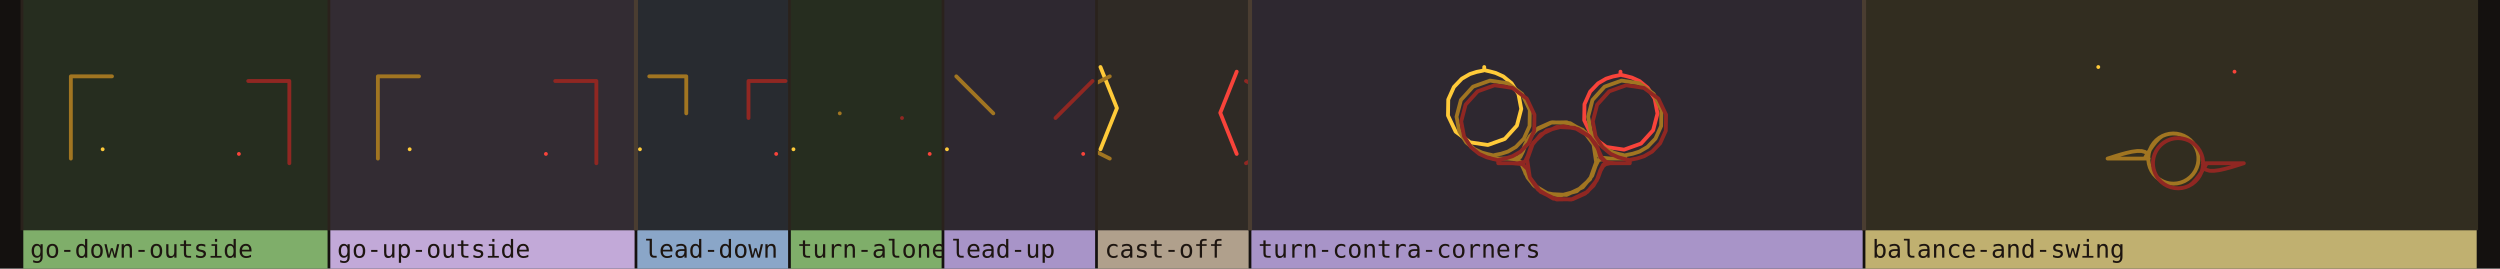
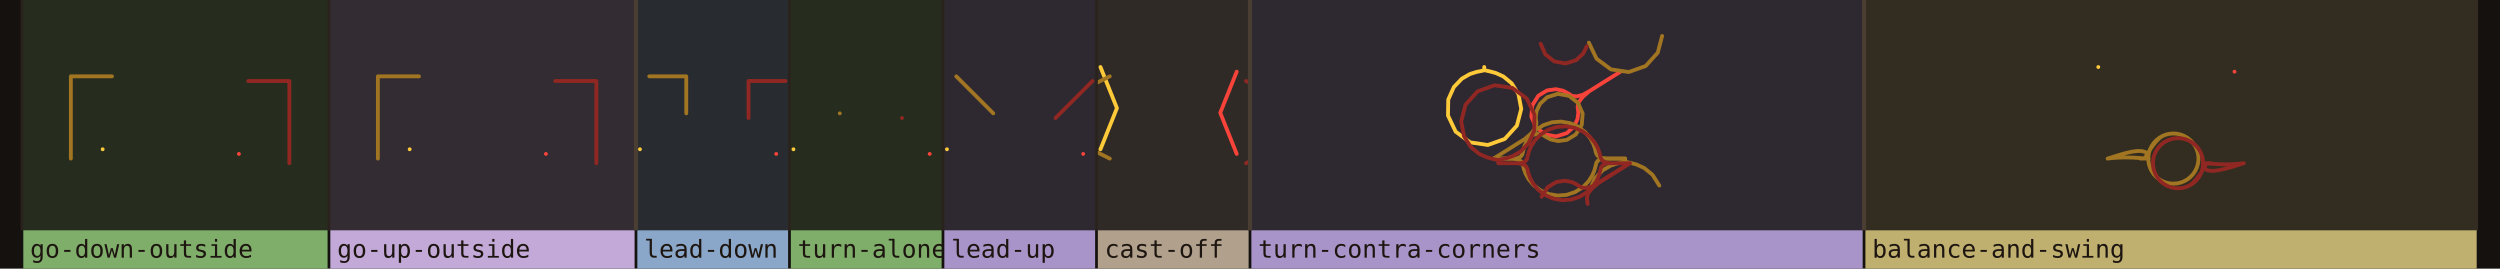
<svg xmlns="http://www.w3.org/2000/svg" viewBox="0 0 912 98" width="912" height="98" role="img">
  <rect width="912" height="98" fill="#14110f" />
  <svg x="8" y="0" width="112" height="84" viewBox="0 0 112 84">
    <rect width="112" height="84" fill="#7fae6a" fill-opacity="0.18" />
    <path d="M29.45 54.45L29.45 54.45L29.45 54.45L29.45 54.45L29.45 54.45L29.45 54.45L29.45 54.45L29.45 54.45L29.45 54.45L29.45 54.45L29.45 54.45L29.45 54.45L29.45 54.45L29.45 54.45L29.45 54.45L29.45 54.45L29.45 54.45L29.45 54.45L29.45 54.45L29.45 54.45L29.45 54.45L29.45 54.45L29.45 54.45L29.45 54.45L29.45 54.45L29.45 54.45L29.45 54.45L29.45 54.45L29.45 54.45L29.45 54.45L29.45 54.45L29.45 54.45L29.45 54.45L29.45 54.45L29.45 54.45L29.45 54.45L29.45 54.45L29.45 54.45L29.45 54.45L29.45 54.45L29.45 54.45L29.45 54.45L29.45 54.45L29.45 54.45L29.45 54.45L29.45 54.45L29.45 54.45L29.45 54.45L29.45 54.45L29.45 54.45L29.45 54.45L29.45 54.45L29.45 54.45L29.45 54.45L29.45 54.45L29.45 54.45L29.45 54.45L29.45 54.45L29.45 54.45L29.45 54.45L29.45 54.45L29.45 54.45L29.45 54.45L29.45 54.45L29.45 54.45" fill="none" stroke="#ffca39" stroke-width="1.4" stroke-linecap="round" stroke-linejoin="round" />
    <path d="M79.15 56.15L79.15 56.15L79.15 56.15L79.15 56.15L79.15 56.15L79.15 56.15L79.15 56.15L79.15 56.15L79.15 56.15L79.15 56.15L79.15 56.15L79.15 56.15L79.15 56.15L79.15 56.15L79.15 56.15L79.15 56.15L79.15 56.15L79.15 56.15L79.15 56.15L79.15 56.15L79.15 56.15L79.15 56.15L79.15 56.15L79.15 56.15L79.15 56.15L79.15 56.15L79.15 56.15L79.15 56.15L79.15 56.15L79.15 56.15L79.15 56.15L79.15 56.15L79.15 56.15L79.15 56.15L79.15 56.15L79.15 56.15L79.15 56.15L79.15 56.15L79.15 56.15L79.15 56.15L79.15 56.15L79.15 56.15L79.15 56.15L79.15 56.15L79.15 56.15L79.15 56.15L79.15 56.15L79.15 56.15L79.15 56.15L79.15 56.15L79.15 56.15L79.15 56.15L79.15 56.15L79.15 56.15L79.15 56.15L79.15 56.15L79.15 56.15L79.15 56.15L79.15 56.15L79.15 56.15L79.15 56.15L79.15 56.15L79.15 56.15L79.15 56.15L79.15 56.15" fill="none" stroke="#f8433a" stroke-width="1.4" stroke-linecap="round" stroke-linejoin="round" />
    <path d="M32.85 27.85L32.68 27.85L32.2 27.85L31.46 27.85L30.5 27.85L29.37 27.85L28.1 27.85L26.75 27.85L25.35 27.85L23.95 27.85L22.59 27.85L21.33 27.85L20.19 27.85L19.23 27.85L18.49 27.85L18.02 27.85L17.85 27.85L17.85 27.89L17.85 28L17.85 28.19L17.85 28.44L17.85 28.76L17.85 29.14L17.85 29.58L17.85 30.07L17.85 30.62L17.85 31.21L17.85 31.85L17.85 32.54L17.85 33.26L17.85 34.02L17.85 34.81L17.85 35.63L17.85 36.47L17.85 37.34L17.85 38.23L17.85 39.13L17.85 40.05L17.85 40.98L17.85 41.91L17.85 42.85L17.85 43.79L17.85 44.72L17.85 45.65L17.85 46.56L17.85 47.47L17.85 48.36L17.85 49.22L17.85 50.07L17.85 50.89L17.85 51.68L17.85 52.44L17.85 53.16L17.85 53.84L17.85 54.48L17.85 55.08L17.85 55.63L17.85 56.12L17.85 56.56L17.85 56.94L17.85 57.26L17.85 57.51L17.85 57.7L17.85 57.81L17.85 57.85" fill="none" stroke="#a17521" stroke-width="1.4" stroke-linecap="round" stroke-linejoin="round" />
    <path d="M82.55 29.55L82.71 29.55L83.19 29.55L83.93 29.55L84.89 29.55L86.02 29.55L87.29 29.55L88.65 29.55L90.05 29.55L91.44 29.55L92.8 29.55L94.07 29.55L95.2 29.55L96.16 29.55L96.9 29.55L97.38 29.55L97.55 29.55L97.55 29.58L97.55 29.7L97.55 29.88L97.55 30.14L97.55 30.45L97.55 30.83L97.55 31.27L97.55 31.77L97.55 32.31L97.55 32.91L97.55 33.55L97.55 34.23L97.55 34.96L97.55 35.71L97.55 36.5L97.55 37.32L97.55 38.17L97.55 39.04L97.55 39.93L97.55 40.83L97.55 41.75L97.55 42.67L97.55 43.61L97.55 44.55L97.55 45.48L97.55 46.42L97.55 47.34L97.55 48.26L97.55 49.17L97.55 50.05L97.55 50.92L97.55 51.77L97.55 52.59L97.55 53.38L97.55 54.14L97.55 54.86L97.55 55.54L97.55 56.18L97.55 56.78L97.55 57.32L97.55 57.82L97.55 58.26L97.55 58.64L97.55 58.96L97.55 59.21L97.55 59.39L97.55 59.51L97.55 59.55" fill="none" stroke="#902722" stroke-width="1.4" stroke-linecap="round" stroke-linejoin="round" />
  </svg>
  <path d="M8 0L8 84" stroke="#2a221c" stroke-width="1" fill="none" />
  <svg x="8" y="84" width="112" height="14" viewBox="0 0 112 14">
    <rect x="0.5" width="111" height="14" fill="#7fae6a" />
    <text x="3" y="10" fill="#1d1510" font-size="9" font-family="ui-monospace, Menlo, monospace">go-down-outside</text>
  </svg>
  <svg x="120" y="0" width="112" height="84" viewBox="0 0 112 84">
    <rect width="112" height="84" fill="#c2a9d8" fill-opacity="0.18" />
    <path d="M29.45 54.45L29.45 54.45L29.45 54.45L29.45 54.45L29.45 54.45L29.45 54.45L29.45 54.45L29.45 54.45L29.45 54.45L29.45 54.45L29.45 54.45L29.45 54.45L29.45 54.45L29.45 54.45L29.45 54.45L29.45 54.45L29.45 54.45L29.45 54.45L29.45 54.45L29.45 54.45L29.45 54.45L29.45 54.45L29.45 54.45L29.45 54.45L29.45 54.45L29.45 54.45L29.45 54.45L29.45 54.45L29.45 54.45L29.45 54.45L29.45 54.45L29.45 54.45L29.45 54.45L29.45 54.45L29.45 54.45L29.45 54.45L29.45 54.45L29.45 54.45L29.45 54.45L29.45 54.45L29.45 54.45L29.45 54.45L29.45 54.45L29.45 54.45L29.45 54.45L29.45 54.45L29.45 54.45L29.45 54.45L29.45 54.45L29.45 54.45L29.45 54.45L29.45 54.45L29.45 54.45L29.45 54.45L29.45 54.45L29.45 54.45L29.45 54.45L29.45 54.45L29.45 54.45L29.45 54.45L29.45 54.45L29.45 54.45L29.45 54.45L29.45 54.45L29.45 54.45" fill="none" stroke="#ffca39" stroke-width="1.4" stroke-linecap="round" stroke-linejoin="round" />
    <path d="M79.15 56.15L79.15 56.15L79.15 56.15L79.15 56.15L79.15 56.15L79.15 56.15L79.15 56.15L79.15 56.15L79.15 56.15L79.15 56.15L79.15 56.15L79.15 56.15L79.15 56.15L79.15 56.15L79.15 56.15L79.15 56.15L79.15 56.15L79.15 56.15L79.15 56.15L79.15 56.15L79.15 56.15L79.15 56.15L79.15 56.15L79.15 56.15L79.15 56.15L79.15 56.15L79.15 56.15L79.15 56.15L79.15 56.15L79.15 56.15L79.15 56.15L79.15 56.15L79.15 56.15L79.15 56.15L79.15 56.15L79.15 56.15L79.15 56.15L79.15 56.15L79.15 56.15L79.15 56.15L79.15 56.15L79.15 56.15L79.15 56.15L79.15 56.15L79.15 56.15L79.15 56.15L79.15 56.15L79.15 56.15L79.15 56.15L79.15 56.15L79.15 56.15L79.15 56.15L79.15 56.15L79.15 56.15L79.15 56.15L79.15 56.15L79.15 56.15L79.15 56.15L79.15 56.15L79.15 56.15L79.15 56.15L79.15 56.15L79.15 56.15L79.15 56.15L79.15 56.15" fill="none" stroke="#f8433a" stroke-width="1.4" stroke-linecap="round" stroke-linejoin="round" />
    <path d="M17.85 57.85L17.85 57.81L17.85 57.7L17.85 57.51L17.85 57.26L17.85 56.94L17.85 56.56L17.85 56.12L17.85 55.63L17.85 55.08L17.85 54.48L17.85 53.84L17.85 53.16L17.85 52.44L17.85 51.68L17.85 50.89L17.85 50.07L17.85 49.22L17.85 48.36L17.85 47.47L17.85 46.56L17.85 45.65L17.85 44.72L17.85 43.79L17.85 42.85L17.85 41.91L17.85 40.98L17.85 40.05L17.85 39.13L17.85 38.23L17.85 37.34L17.85 36.47L17.85 35.63L17.85 34.81L17.85 34.02L17.85 33.26L17.85 32.54L17.85 31.85L17.85 31.21L17.85 30.62L17.85 30.07L17.85 29.58L17.85 29.14L17.85 28.76L17.85 28.44L17.85 28.19L17.85 28L17.85 27.89L17.85 27.85L18.02 27.85L18.49 27.85L19.23 27.85L20.19 27.85L21.33 27.85L22.59 27.85L23.95 27.85L25.35 27.85L26.75 27.85L28.1 27.85L29.37 27.85L30.5 27.85L31.46 27.85L32.2 27.85L32.68 27.85L32.85 27.85" fill="none" stroke="#a17521" stroke-width="1.4" stroke-linecap="round" stroke-linejoin="round" />
    <path d="M97.55 59.55L97.55 59.51L97.55 59.39L97.55 59.21L97.55 58.96L97.55 58.64L97.55 58.26L97.55 57.82L97.55 57.32L97.55 56.78L97.55 56.18L97.55 55.54L97.55 54.86L97.55 54.14L97.55 53.38L97.55 52.59L97.55 51.77L97.55 50.92L97.55 50.05L97.55 49.17L97.55 48.26L97.55 47.34L97.55 46.42L97.55 45.48L97.55 44.55L97.55 43.61L97.55 42.67L97.55 41.75L97.55 40.83L97.55 39.93L97.55 39.04L97.55 38.17L97.55 37.32L97.55 36.5L97.55 35.71L97.55 34.96L97.55 34.23L97.55 33.55L97.55 32.91L97.55 32.31L97.55 31.77L97.55 31.27L97.55 30.83L97.55 30.45L97.55 30.14L97.55 29.88L97.55 29.7L97.55 29.58L97.55 29.55L97.38 29.55L96.9 29.55L96.16 29.55L95.2 29.55L94.07 29.55L92.8 29.55L91.44 29.55L90.05 29.55L88.65 29.55L87.29 29.55L86.02 29.55L84.89 29.55L83.93 29.55L83.19 29.55L82.71 29.55L82.55 29.55" fill="none" stroke="#902722" stroke-width="1.4" stroke-linecap="round" stroke-linejoin="round" />
  </svg>
  <path d="M120 0L120 84" stroke="#2a221c" stroke-width="1" fill="none" />
  <svg x="120" y="84" width="112" height="14" viewBox="0 0 112 14">
    <rect x="0.5" width="111" height="14" fill="#c2a9d8" />
    <text x="3" y="10" fill="#1d1510" font-size="9" font-family="ui-monospace, Menlo, monospace">go-up-outside</text>
  </svg>
  <svg x="232" y="0" width="56" height="84" viewBox="0 0 56 84">
    <rect width="56" height="84" fill="#8aa6c8" fill-opacity="0.18" />
    <path d="M1.45 54.45L1.45 54.45L1.45 54.45L1.45 54.45L1.45 54.45L1.45 54.45L1.45 54.45L1.45 54.45L1.45 54.45L1.45 54.45L1.45 54.45L1.45 54.45L1.45 54.45L1.45 54.45L1.45 54.45L1.45 54.45L1.45 54.45L1.45 54.45L1.45 54.45L1.45 54.45L1.45 54.45L1.45 54.45L1.45 54.45L1.45 54.45L1.45 54.45L1.45 54.45L1.45 54.45L1.45 54.45L1.45 54.45L1.45 54.45L1.45 54.45L1.45 54.45L1.45 54.45" fill="none" stroke="#ffca39" stroke-width="1.4" stroke-linecap="round" stroke-linejoin="round" />
    <path d="M51.15 56.15L51.15 56.15L51.15 56.15L51.15 56.15L51.15 56.15L51.15 56.15L51.15 56.15L51.15 56.15L51.15 56.15L51.15 56.15L51.15 56.15L51.15 56.15L51.15 56.15L51.15 56.15L51.15 56.15L51.15 56.15L51.15 56.15L51.15 56.15L51.15 56.15L51.15 56.15L51.15 56.15L51.15 56.15L51.15 56.15L51.15 56.15L51.15 56.15L51.15 56.15L51.15 56.15L51.15 56.15L51.15 56.15L51.15 56.15L51.15 56.15L51.15 56.15L51.15 56.15" fill="none" stroke="#f8433a" stroke-width="1.4" stroke-linecap="round" stroke-linejoin="round" />
    <path d="M4.85 27.85L5.43 27.85L6.96 27.85L9.12 27.85L11.6 27.85L14.08 27.85L16.24 27.85L17.77 27.85L18.35 27.85L18.35 27.92L18.35 28.11L18.35 28.43L18.35 28.85L18.35 29.36L18.35 29.96L18.35 30.62L18.35 31.35L18.35 32.12L18.35 32.93L18.35 33.76L18.35 34.6L18.35 35.44L18.35 36.27L18.35 37.08L18.35 37.85L18.35 38.57L18.35 39.24L18.35 39.83L18.35 40.35L18.35 40.77L18.35 41.08L18.35 41.28L18.35 41.35" fill="none" stroke="#a17521" stroke-width="1.4" stroke-linecap="round" stroke-linejoin="round" />
    <path d="M54.55 29.55L53.97 29.55L52.44 29.55L50.27 29.55L47.8 29.55L45.32 29.55L43.15 29.55L41.63 29.55L41.05 29.55L41.05 29.61L41.05 29.81L41.05 30.13L41.05 30.55L41.05 31.06L41.05 31.65L41.05 32.32L41.05 33.05L41.05 33.82L41.05 34.62L41.05 35.45L41.05 36.3L41.05 37.14L41.05 37.97L41.05 38.77L41.05 39.55L41.05 40.27L41.05 40.94L41.05 41.53L41.05 42.05L41.05 42.47L41.05 42.78L41.05 42.98L41.05 43.05" fill="none" stroke="#902722" stroke-width="1.4" stroke-linecap="round" stroke-linejoin="round" />
  </svg>
  <path d="M232 0L232 84" stroke="#2a221c" stroke-width="1" fill="none" />
  <svg x="232" y="84" width="56" height="14" viewBox="0 0 56 14">
    <rect x="0.5" width="55" height="14" fill="#8aa6c8" />
    <text x="3" y="10" fill="#1d1510" font-size="9" font-family="ui-monospace, Menlo, monospace">lead-down</text>
  </svg>
  <svg x="288" y="0" width="56" height="84" viewBox="0 0 56 84">
    <rect width="56" height="84" fill="#7fae6a" fill-opacity="0.18" />
    <path d="M1.45 54.45L1.45 54.45L1.45 54.45L1.45 54.45L1.45 54.45L1.45 54.45L1.45 54.45L1.45 54.45L1.45 54.45L1.45 54.45L1.45 54.45L1.45 54.45L1.45 54.45L1.45 54.45L1.45 54.45L1.45 54.45L1.45 54.45L1.45 54.45L1.45 54.45L1.45 54.45L1.45 54.45L1.45 54.45L1.45 54.45L1.45 54.45L1.45 54.45L1.45 54.45L1.45 54.45L1.45 54.45L1.45 54.45L1.45 54.45L1.45 54.45L1.45 54.45L1.45 54.45" fill="none" stroke="#ffca39" stroke-width="1.4" stroke-linecap="round" stroke-linejoin="round" />
    <path d="M51.15 56.15L51.15 56.15L51.15 56.15L51.15 56.15L51.15 56.15L51.15 56.15L51.15 56.15L51.15 56.15L51.15 56.15L51.15 56.15L51.15 56.15L51.15 56.15L51.15 56.15L51.15 56.15L51.15 56.15L51.15 56.15L51.15 56.15L51.15 56.15L51.15 56.15L51.15 56.15L51.15 56.15L51.15 56.15L51.15 56.15L51.15 56.15L51.15 56.15L51.15 56.15L51.15 56.15L51.15 56.15L51.15 56.15L51.15 56.15L51.15 56.15L51.15 56.15L51.15 56.15" fill="none" stroke="#f8433a" stroke-width="1.4" stroke-linecap="round" stroke-linejoin="round" />
    <path d="M18.35 41.35L18.35 41.35L18.35 41.35L18.35 41.35L18.35 41.35L18.35 41.35L18.35 41.35L18.35 41.35L18.35 41.35L18.35 41.35L18.35 41.35L18.35 41.35L18.35 41.35L18.35 41.35L18.35 41.35L18.35 41.35L18.35 41.35L18.35 41.35L18.35 41.35L18.35 41.35L18.35 41.35L18.35 41.35L18.35 41.35L18.35 41.35L18.35 41.35L18.35 41.35L18.35 41.35L18.35 41.35L18.35 41.35L18.35 41.35L18.35 41.35L18.35 41.35L18.35 41.35" fill="none" stroke="#a17521" stroke-width="1.4" stroke-linecap="round" stroke-linejoin="round" />
    <path d="M41.05 43.05L41.05 43.05L41.05 43.05L41.05 43.05L41.05 43.05L41.05 43.05L41.05 43.05L41.05 43.05L41.05 43.05L41.05 43.05L41.05 43.05L41.05 43.05L41.05 43.05L41.05 43.05L41.05 43.05L41.05 43.05L41.05 43.05L41.05 43.05L41.05 43.05L41.05 43.05L41.05 43.05L41.05 43.05L41.05 43.05L41.05 43.05L41.05 43.05L41.05 43.05L41.05 43.05L41.05 43.05L41.05 43.05L41.05 43.05L41.05 43.05L41.05 43.05L41.05 43.05" fill="none" stroke="#902722" stroke-width="1.4" stroke-linecap="round" stroke-linejoin="round" />
  </svg>
  <path d="M288 0L288 84" stroke="#2a221c" stroke-width="1" fill="none" />
  <svg x="288" y="84" width="56" height="14" viewBox="0 0 56 14">
    <rect x="0.5" width="55" height="14" fill="#7fae6a" />
    <text x="3" y="10" fill="#1d1510" font-size="9" font-family="ui-monospace, Menlo, monospace">turn-alone</text>
  </svg>
  <svg x="344" y="0" width="56" height="84" viewBox="0 0 56 84">
    <rect width="56" height="84" fill="#a894c8" fill-opacity="0.18" />
    <path d="M1.45 54.45L1.45 54.45L1.45 54.45L1.45 54.45L1.45 54.45L1.45 54.45L1.45 54.45L1.45 54.45L1.45 54.45L1.45 54.45L1.45 54.45L1.45 54.45L1.45 54.45L1.45 54.45L1.45 54.45L1.45 54.45L1.45 54.45L1.45 54.45L1.45 54.45L1.45 54.45L1.45 54.45L1.45 54.45L1.45 54.45L1.45 54.45L1.45 54.45L1.45 54.45L1.45 54.45L1.45 54.45L1.45 54.45L1.45 54.45L1.45 54.45L1.45 54.45L1.45 54.45" fill="none" stroke="#ffca39" stroke-width="1.4" stroke-linecap="round" stroke-linejoin="round" />
    <path d="M51.15 56.15L51.15 56.15L51.15 56.15L51.15 56.15L51.15 56.15L51.15 56.15L51.15 56.15L51.15 56.15L51.15 56.15L51.15 56.15L51.15 56.15L51.15 56.15L51.15 56.15L51.15 56.15L51.15 56.15L51.15 56.15L51.15 56.15L51.15 56.15L51.15 56.15L51.15 56.15L51.15 56.15L51.15 56.15L51.15 56.15L51.15 56.15L51.15 56.15L51.15 56.15L51.15 56.15L51.15 56.15L51.15 56.15L51.15 56.15L51.15 56.15L51.15 56.15L51.15 56.15" fill="none" stroke="#f8433a" stroke-width="1.4" stroke-linecap="round" stroke-linejoin="round" />
    <path d="M18.35 41.35L18.35 41.35L18.35 41.35L18.35 41.35L18.35 41.35L18.35 41.35L18.35 41.35L18.35 41.35L18.35 41.35L18.28 41.28L18.08 41.08L17.77 40.77L17.35 40.35L16.83 39.83L16.24 39.24L15.57 38.57L14.85 37.85L14.08 37.08L13.27 36.27L12.44 35.44L11.6 34.6L10.76 33.76L9.93 32.93L9.12 32.12L8.35 31.35L7.62 30.62L6.96 29.96L6.36 29.36L5.85 28.85L5.43 28.43L5.11 28.11L4.92 27.92L4.85 27.85" fill="none" stroke="#a17521" stroke-width="1.4" stroke-linecap="round" stroke-linejoin="round" />
    <path d="M41.05 43.05L41.05 43.05L41.05 43.05L41.05 43.05L41.05 43.05L41.05 43.05L41.05 43.05L41.05 43.05L41.05 43.05L41.11 42.98L41.31 42.78L41.63 42.47L42.05 42.05L42.56 41.53L43.15 40.94L43.82 40.27L44.55 39.55L45.32 38.77L46.12 37.97L46.95 37.14L47.8 36.3L48.64 35.45L49.47 34.62L50.27 33.82L51.05 33.05L51.77 32.32L52.44 31.65L53.03 31.06L53.55 30.55L53.97 30.13L54.28 29.81L54.48 29.61L54.55 29.55" fill="none" stroke="#902722" stroke-width="1.4" stroke-linecap="round" stroke-linejoin="round" />
  </svg>
  <path d="M344 0L344 84" stroke="#2a221c" stroke-width="1" fill="none" />
  <svg x="344" y="84" width="56" height="14" viewBox="0 0 56 14">
    <rect x="0.5" width="55" height="14" fill="#a894c8" />
    <text x="3" y="10" fill="#1d1510" font-size="9" font-family="ui-monospace, Menlo, monospace">lead-up</text>
  </svg>
  <svg x="400" y="0" width="56" height="84" viewBox="0 0 56 84">
    <rect width="56" height="84" fill="#b0a08c" fill-opacity="0.18" />
    <path d="M1.45 54.45L1.52 54.29L1.71 53.81L2.01 53.07L2.39 52.11L2.85 50.98L3.35 49.71L3.89 48.35L4.45 46.95L5.01 45.56L5.56 44.2L6.06 42.93L6.52 41.8L6.9 40.84L7.2 40.1L7.39 39.62L7.45 39.45L7.39 39.29L7.2 38.81L6.9 38.07L6.52 37.11L6.06 35.98L5.56 34.71L5.01 33.35L4.45 31.95L3.89 30.56L3.35 29.2L2.85 27.93L2.39 26.8L2.01 25.84L1.71 25.1L1.52 24.62L1.45 24.45" fill="none" stroke="#ffca39" stroke-width="1.4" stroke-linecap="round" stroke-linejoin="round" />
    <path d="M51.15 56.15L51.08 55.98L50.89 55.51L50.6 54.77L50.21 53.81L49.76 52.67L49.25 51.41L48.71 50.05L48.15 48.65L47.59 47.25L47.05 45.9L46.54 44.63L46.09 43.5L45.71 42.54L45.41 41.8L45.22 41.32L45.15 41.15L45.22 40.98L45.41 40.51L45.71 39.77L46.09 38.81L46.54 37.67L47.05 36.41L47.59 35.05L48.15 33.65L48.71 32.25L49.25 30.9L49.76 29.63L50.21 28.5L50.6 27.54L50.89 26.8L51.08 26.32L51.15 26.15" fill="none" stroke="#f8433a" stroke-width="1.4" stroke-linecap="round" stroke-linejoin="round" />
    <path d="M4.85 27.85L4.51 28.02L3.58 28.48L2.2 29.17L0.48 30.04L-1.45 31L-3.45 32L-5.41 32.98L-7.18 33.86L-8.64 34.59L-9.67 35.11L-10.14 35.34L-10.15 35.57L-10.15 36.39L-10.15 37.69L-10.15 39.36L-10.15 41.25L-10.15 43.25L-10.15 45.22L-10.15 47.04L-10.15 48.58L-10.15 49.7L-10.15 50.29L-9.98 50.43L-9.04 50.9L-7.45 51.7L-5.41 52.72L-3.12 53.86L-0.79 55.03L1.37 56.11L3.17 57.01L4.39 57.62L4.85 57.85" fill="none" stroke="#a17521" stroke-width="1.4" stroke-linecap="round" stroke-linejoin="round" />
    <path d="M54.55 29.55L54.88 29.71L55.81 30.18L57.2 30.87L58.92 31.73L60.84 32.7L62.85 33.7L64.8 34.67L66.57 35.56L68.04 36.29L69.07 36.81L69.53 37.04L69.55 37.26L69.55 38.08L69.55 39.39L69.55 41.05L69.55 42.95L69.55 44.95L69.55 46.92L69.55 48.74L69.55 50.27L69.55 51.4L69.55 51.99L69.38 52.13L68.43 52.6L66.84 53.4L64.8 54.42L62.51 55.56L60.19 56.72L58.02 57.81L56.23 58.7L55 59.32L54.55 59.55" fill="none" stroke="#902722" stroke-width="1.4" stroke-linecap="round" stroke-linejoin="round" />
  </svg>
  <path d="M400 0L400 84" stroke="#2a221c" stroke-width="1" fill="none" />
  <svg x="400" y="84" width="56" height="14" viewBox="0 0 56 14">
    <rect x="0.5" width="55" height="14" fill="#b0a08c" />
    <text x="3" y="10" fill="#1d1510" font-size="9" font-family="ui-monospace, Menlo, monospace">cast-off</text>
  </svg>
  <svg x="456" y="0" width="224" height="84" viewBox="0 0 224 84">
    <rect width="224" height="84" fill="#a894c8" fill-opacity="0.18" />
-     <path d="M85.45 24.45L85.45 24.45L85.45 24.45L85.45 24.45L85.45 24.45L85.45 24.45L85.45 24.45L85.45 24.45L85.45 24.45L85.45 24.45L85.45 24.45L85.45 24.45L85.45 24.45L85.45 24.45L85.45 24.45L85.45 24.45L85.45 24.45L85.45 24.5L85.45 24.62L85.45 24.8L85.45 25.02L85.45 25.25L85.45 25.48L85.3 25.68L84.39 25.89L82.67 26.23L80.23 27.01L77.29 28.7L74.38 31.74L72.32 36.32L72.23 42.15L75.02 48.02L80.29 51.93L86.78 52.89L92.95 50.68L97.36 45.82L98.95 39.72L97.93 34.3L95.41 30.34L92.41 27.88L89.63 26.62L87.46 26.04L86.06 25.73L85.47 25.48L85.45 25.2L85.45 24.93L85.45 24.69L85.45 24.52L85.45 24.45L85.45 24.45L85.45 24.45L85.45 24.45L85.45 24.45L85.45 24.45L85.45 24.45L85.45 24.45L85.45 24.45L85.45 24.45L85.45 24.45L85.45 24.45L85.45 24.45L85.45 24.45L85.45 24.45L85.45 24.45L85.45 24.45L85.45 24.5L85.45 24.62L85.45 24.8L85.45 25.02L85.45 25.25L85.45 25.48L85.3 25.68L84.39 25.89L82.67 26.23L80.23 27.01L77.29 28.7L74.38 31.74L72.32 36.32L72.23 42.15L75.02 48.02L80.29 51.93L86.78 52.89L92.95 50.68L97.36 45.82L98.95 39.72L97.93 34.3L95.41 30.34L92.41 27.88L89.63 26.62L87.46 26.04L86.06 25.73L85.47 25.48L85.45 25.2L85.45 24.93L85.45 24.69L85.45 24.52L85.45 24.45L85.45 24.45L85.45 24.45L85.45 24.45L85.45 24.45L85.45 24.45L85.45 24.45L85.45 24.45L85.45 24.45L85.45 24.45L85.45 24.45L85.45 24.45L85.45 24.45L85.45 24.45L85.45 24.45L85.45 24.45L85.45 24.45L85.45 24.45L85.45 24.45L85.45 24.45L85.45 24.45L85.45 24.45L85.45 24.45L85.45 24.45L85.45 24.45L85.45 24.45L85.45 24.45L85.45 24.45L85.45 24.45L85.45 24.45L85.45 24.45L85.45 24.45L85.45 24.45" fill="none" stroke="#ffca39" stroke-width="1.4" stroke-linecap="round" stroke-linejoin="round" />
-     <path d="M135.15 26.15L135.15 26.15L135.15 26.15L135.15 26.15L135.15 26.15L135.15 26.15L135.15 26.15L135.15 26.15L135.15 26.15L135.15 26.15L135.15 26.15L135.15 26.15L135.15 26.15L135.15 26.15L135.15 26.15L135.15 26.15L135.15 26.15L135.15 26.2L135.15 26.32L135.15 26.5L135.15 26.72L135.15 26.95L135.15 27.18L135 27.38L134.08 27.58L132.37 27.92L129.92 28.7L126.99 30.4L124.08 33.43L122.02 38.02L121.92 43.85L124.72 49.72L129.99 53.62L136.47 54.59L142.65 52.38L147.06 47.52L148.65 41.42L147.63 36L145.11 32.04L142.11 29.58L139.32 28.31L137.16 27.74L135.76 27.43L135.17 27.18L135.15 26.9L135.15 26.63L135.15 26.39L135.15 26.22L135.15 26.15L135.15 26.15L135.15 26.15L135.15 26.15L135.15 26.15L135.15 26.15L135.15 26.15L135.15 26.15L135.15 26.15L135.15 26.15L135.15 26.15L135.15 26.15L135.15 26.15L135.15 26.15L135.15 26.15L135.15 26.15L135.15 26.15L135.15 26.2L135.15 26.32L135.15 26.5L135.15 26.72L135.15 26.95L135.15 27.18L135 27.38L134.08 27.58L132.37 27.92L129.92 28.7L126.99 30.4L124.08 33.43L122.02 38.02L121.92 43.85L124.72 49.72L129.99 53.62L136.47 54.59L142.65 52.38L147.06 47.52L148.65 41.42L147.63 36L145.11 32.04L142.11 29.58L139.32 28.31L137.16 27.74L135.76 27.43L135.17 27.18L135.15 26.9L135.15 26.63L135.15 26.39L135.15 26.22L135.15 26.15L135.15 26.15L135.15 26.15L135.15 26.15L135.15 26.15L135.15 26.15L135.15 26.15L135.15 26.15L135.15 26.15L135.15 26.15L135.15 26.15L135.15 26.15L135.15 26.15L135.15 26.15L135.15 26.15L135.15 26.15L135.15 26.15L135.15 26.15L135.15 26.15L135.15 26.15L135.15 26.15L135.15 26.15L135.15 26.15L135.15 26.15L135.15 26.15L135.15 26.15L135.15 26.15L135.15 26.15L135.15 26.15L135.15 26.15L135.15 26.15L135.15 26.15L135.15 26.15" fill="none" stroke="#f8433a" stroke-width="1.4" stroke-linecap="round" stroke-linejoin="round" />
-     <path d="M88.85 57.85L90.03 57.85L92.8 57.85L96.03 57.85L98.58 57.29L99.61 55.18L100.88 51.6L104.31 47.39L110.21 44.61L116.77 44.93L122.3 48.21L125.2 52.41L126.18 55.74L127.99 57.51L131.6 57.85L135.21 57.85L136.85 57.85L136.85 57.8L136.85 57.68L136.85 57.5L136.85 57.28L136.85 57.05L136.85 56.82L137 56.62L137.92 56.42L139.63 56.08L142.08 55.3L145.01 53.6L147.92 50.57L149.98 45.98L150.08 40.15L147.28 34.28L142.01 30.38L135.53 29.41L129.35 31.62L124.94 36.48L123.35 42.58L124.37 48L126.89 51.96L129.89 54.42L132.68 55.69L134.84 56.26L136.24 56.57L136.83 56.82L136.85 57.1L136.85 57.37L136.85 57.61L136.85 57.78L136.85 57.85L135.67 57.85L132.9 57.85L129.67 57.85L127.12 58.41L126.08 60.51L124.82 64.1L121.39 68.31L115.48 71.09L108.93 70.77L103.4 67.49L100.49 63.29L99.51 59.96L97.71 58.18L94.1 57.85L90.49 57.85L88.85 57.85L88.85 57.8L88.85 57.68L88.85 57.5L88.85 57.28L88.85 57.05L88.85 56.82L89 56.62L89.92 56.42L91.63 56.08L94.08 55.3L97.01 53.6L99.92 50.57L101.98 45.98L102.08 40.15L99.28 34.28L94.01 30.38L87.53 29.41L81.35 31.62L76.94 36.48L75.35 42.58L76.37 48L78.89 51.96L81.89 54.42L84.68 55.69L86.84 56.26L88.24 56.57L88.83 56.82L88.85 57.1L88.85 57.37L88.85 57.61L88.85 57.78L88.85 57.85L89.17 57.85L90.03 57.85L91.28 57.85L92.8 57.85L94.43 57.85L96.03 57.85L97.46 57.68L98.61 56.73L99.52 55.04L100.4 52.62L102.09 49.69L105.13 46.77L109.71 44.72L115.55 44.62L121.41 47.41L125.32 52.68L126.28 59.17L124.07 65.35L119.21 69.75L113.11 71.35L107.7 70.33L103.73 67.81L101.28 64.8L100.01 62.02L99.05 59.91L97.72 58.52L96.03 57.87L94.1 57.85L92.17 57.85L90.49 57.85L89.3 57.85L88.85 57.85" fill="none" stroke="#a17521" stroke-width="1.4" stroke-linecap="round" stroke-linejoin="round" />
-     <path d="M138.55 59.55L137.37 59.55L134.6 59.55L131.37 59.55L128.81 60.11L127.78 62.21L126.51 65.79L123.08 70L117.18 72.79L110.63 72.46L105.09 69.18L102.19 64.99L101.21 61.66L99.41 59.88L95.8 59.55L92.19 59.55L90.55 59.55L90.55 59.5L90.55 59.38L90.55 59.2L90.55 58.98L90.55 58.75L90.55 58.52L90.7 58.32L91.61 58.11L93.33 57.77L95.77 56.99L98.71 55.3L101.62 52.26L103.68 47.68L103.77 41.85L100.98 35.98L95.71 32.07L89.22 31.11L83.05 33.32L78.64 38.18L77.05 44.28L78.07 49.7L80.59 53.66L83.59 56.12L86.37 57.38L88.54 57.96L89.94 58.27L90.53 58.52L90.55 58.8L90.55 59.07L90.55 59.31L90.55 59.48L90.55 59.55L91.72 59.55L94.5 59.55L97.72 59.55L100.28 58.99L101.31 56.88L102.58 53.3L106.01 49.09L111.91 46.3L118.46 46.63L124 49.91L126.9 54.11L127.88 57.43L129.68 59.21L133.3 59.55L136.9 59.55L138.55 59.55L138.55 59.5L138.55 59.38L138.55 59.2L138.55 58.98L138.55 58.75L138.55 58.52L138.7 58.32L139.61 58.11L141.33 57.77L143.77 56.99L146.71 55.3L149.62 52.26L151.68 47.68L151.77 41.85L148.98 35.98L143.71 32.07L137.22 31.11L131.05 33.32L126.64 38.18L125.05 44.28L126.07 49.7L128.59 53.66L131.59 56.12L134.37 57.38L136.54 57.96L137.94 58.27L138.53 58.52L138.55 58.8L138.55 59.07L138.55 59.31L138.55 59.48L138.55 59.55L138.23 59.55L137.37 59.55L136.11 59.55L134.6 59.55L132.97 59.55L131.37 59.55L129.94 59.72L128.78 60.67L127.87 62.35L126.99 64.77L125.3 67.71L122.26 70.62L117.68 72.68L111.85 72.77L105.98 69.98L102.07 64.71L101.11 58.22L103.32 52.05L108.18 47.64L114.28 46.05L119.7 47.07L123.66 49.59L126.12 52.59L127.38 55.37L128.34 57.48L129.67 58.88L131.37 59.52L133.3 59.55L135.22 59.55L136.9 59.55L138.09 59.55L138.55 59.55" fill="none" stroke="#902722" stroke-width="1.4" stroke-linecap="round" stroke-linejoin="round" />
+     <path d="M85.45 24.45L85.45 24.45L85.45 24.45L85.45 24.45L85.45 24.45L85.45 24.45L85.45 24.45L85.45 24.45L85.45 24.45L85.45 24.45L85.45 24.45L85.45 24.45L85.45 24.45L85.45 24.45L85.45 24.45L85.45 24.45L85.45 24.45L85.45 24.45L85.45 24.45L85.45 24.45L85.45 24.45L85.45 24.45L85.45 24.45L85.45 24.45L85.45 24.45L85.45 24.45L85.45 24.45L85.45 24.45L85.45 24.45L85.45 24.45L85.45 24.45L85.45 24.45L85.45 24.45L85.45 24.5L85.45 24.62L85.45 24.8L85.45 25.02L85.45 25.25L85.45 25.48L85.3 25.68L84.39 25.89L82.67 26.23L80.23 27.01L77.29 28.7L74.38 31.74L72.32 36.32L72.23 42.15L75.02 48.02L80.29 51.93L86.78 52.89L92.95 50.68L97.36 45.82L98.95 39.72L97.93 34.3L95.41 30.34L92.41 27.88L89.63 26.62L87.46 26.04L86.06 25.73L85.47 25.48L85.45 25.2L85.45 24.93L85.45 24.69L85.45 24.52L85.45 24.45L85.45 24.45L85.45 24.45L85.45 24.45L85.45 24.45L85.45 24.45L85.45 24.45L85.45 24.45L85.45 24.45L85.45 24.45L85.45 24.45L85.45 24.45L85.45 24.45L85.45 24.45L85.45 24.45L85.45 24.45L85.45 24.45L85.45 24.45L85.45 24.45L85.45 24.45L85.45 24.45L85.45 24.45L85.45 24.45L85.45 24.45L85.45 24.45L85.45 24.45L85.45 24.45L85.45 24.45L85.45 24.45L85.45 24.45L85.45 24.45L85.45 24.45L85.45 24.45L85.45 24.45L85.45 24.45L85.45 24.45L85.45 24.45L85.45 24.45L85.45 24.45L85.45 24.45L85.45 24.45L85.45 24.45L85.45 24.45L85.45 24.45L85.45 24.45L85.45 24.45L85.45 24.45L85.45 24.45L85.45 24.45L85.45 24.45L85.45 24.45L85.45 24.45L85.45 24.45L85.45 24.45L85.45 24.45L85.45 24.45L85.45 24.45L85.45 24.45L85.45 24.45L85.45 24.45L85.45 24.45L85.45 24.45L85.45 24.45L85.45 24.45L85.45 24.45" fill="none" stroke="#ffca39" stroke-width="1.4" stroke-linecap="round" stroke-linejoin="round" />
+     <path d="M135.15 26.15L135.15 26.15L135.15 26.15L135.15 26.15L135.15 26.15L135.15 26.15L135.15 26.15L135.15 26.15L135.15 26.15L135.15 26.15L135.15 26.15L135.15 26.15L135.15 26.15L135.15 26.15L135.15 26.15L135.15 26.15L135.15 26.15L135.15 26.15L135.15 26.15L135.15 26.15L135.15 26.15L135.15 26.15L135.15 26.15L135.15 26.15L135.15 26.15L135.15 26.15L135.15 26.15L135.15 26.15L135.15 26.15L135.15 26.15L135.15 26.15L135.15 26.15L135.15 26.15L135.15 26.15L135.15 26.15L135.15 26.15L135.15 26.15L135.15 26.15L135.15 26.15L135.15 26.15L135.15 26.15L135.15 26.15L135.15 26.15L135.15 26.15L135.15 26.15L135.15 26.15L135.15 26.15L135.15 26.15L135.15 26.15L135.15 26.15L135.15 26.15L135.15 26.15L135.15 26.15L135.15 26.15L135.15 26.15L135.15 26.15L135.15 26.15L135.15 26.15L135.15 26.15L135.15 26.15L135.15 26.15L135.15 26.15L135.15 26.15L135.15 26.15L135.15 26.15L135.15 26.15L135.15 26.15L135.15 26.15L135.15 26.15L135.15 26.15L135.15 26.15L135.15 26.15L135.15 26.15L135.15 26.15L135.15 26.15L135.15 26.15L135.15 26.15L135.15 26.15L135.15 26.15L135.15 26.15L135.15 26.15L135.15 26.15L135.15 26.15L135.15 26.15L135.15 26.15L135.15 26.15L135.15 26.15L135.15 26.15L135.15 26.15L135.15 26.15L135.15 26.15L135.15 26.15L135.15 26.15L135.15 26.15L135.15 26.15L135.15 26.15L135.15 26.15L134.65 26.47L133.28 27.32L131.28 28.57L128.87 30.07L126.29 31.69L123.75 33.28L121.4 34.59L119.26 35.15L117.53 35.02L116.12 34.1L114.21 33.09L111.58 32.54L108.4 32.98L105.21 34.9L102.98 38.4L102.64 42.58L104.32 46.42L107.61 49.02L111.74 49.76L115.58 48.55L118.17 46.17L119.46 43.46L119.78 41L119.52 39.06L119.84 37.38L121.34 35.39L123.75 33.3L126.81 31.37L129.87 29.45L132.54 27.78L134.43 26.6L135.15 26.15" fill="none" stroke="#f8433a" stroke-width="1.4" stroke-linecap="round" stroke-linejoin="round" />
+     <path d="M88.85 57.85L89.17 57.85L90.03 57.85L91.28 57.85L92.8 57.85L94.43 57.85L96.03 57.85L97.46 57.76L98.58 57.29L99.3 56.44L99.61 55.18L100.05 53.54L100.88 51.6L102.25 49.48L104.31 47.39L107.08 45.64L110.21 44.61L113.51 44.36L116.77 44.93L119.79 46.27L122.3 48.21L124.07 50.34L125.2 52.41L125.86 54.24L126.18 55.74L126.76 56.81L127.99 57.51L129.67 57.84L131.6 57.85L133.53 57.85L135.21 57.85L136.4 57.85L136.85 57.85L136.85 57.89L136.85 58.02L136.85 58.2L136.85 58.41L136.85 58.65L136.85 58.87L136.7 59.08L135.78 59.28L134.07 59.62L131.62 60.4L128.69 62.09L125.77 65.13L123.72 69.71" fill="none" stroke="#a17521" stroke-width="1.4" stroke-linecap="round" stroke-linejoin="round" />
+     <path d="M123.62 15.55L126.41 21.41L131.68 25.32L138.17 26.28L144.35 24.07L148.75 19.21L150.35 13.11" fill="none" stroke="#a17521" stroke-width="1.4" stroke-linecap="round" stroke-linejoin="round" />
+     <path d="M149.33 67.7L146.81 63.73L143.8 61.28L141.02 60.01L138.86 59.43L137.46 59.13L136.87 58.87L136.85 58.6L136.85 58.32L136.85 58.08L136.85 57.91L136.85 57.85L136.53 57.85L135.67 57.85L134.41 57.85L132.9 57.85L131.27 57.85L129.67 57.85L128.24 57.93L127.12 58.41L126.39 59.26L126.08 60.51L125.64 62.15L124.82 64.1L123.45 66.21L121.39 68.31L118.62 70.05L115.48 71.09L112.19 71.33L108.93 70.77L105.91 69.43L103.4 67.49L101.63 65.36L100.49 63.29L99.84 61.46L99.51 59.96L98.94 58.88L97.71 58.18L96.03 57.86L94.1 57.85L92.17 57.85L90.49 57.85L89.3 57.85L88.85 57.85L89.35 57.53L90.72 56.68L92.72 55.43L95.13 53.93L97.71 52.31L100.25 50.72L102.6 49.41L104.74 48.85L106.47 48.98L107.88 49.9L109.79 50.91L112.42 51.46L115.6 51.02L118.79 49.1L121.02 45.6L121.36 41.42L119.68 37.58L116.39 34.98L112.26 34.24L108.42 35.45L105.83 37.83L104.54 40.54L104.22 43L104.48 44.94L104.16 46.62L102.66 48.61L100.25 50.7L97.19 52.63L94.13 54.55L91.46 56.22L89.57 57.4L88.85 57.85" fill="none" stroke="#a17521" stroke-width="1.4" stroke-linecap="round" stroke-linejoin="round" />
+     <path d="M138.55 59.55L138.23 59.55L137.37 59.55L136.11 59.55L134.6 59.55L132.97 59.55L131.37 59.55L129.94 59.63L128.81 60.11L128.09 60.96L127.78 62.21L127.34 63.85L126.51 65.79L125.14 67.91L123.08 70L120.32 71.75L117.18 72.79L113.88 73.03L110.63 72.46L107.61 71.12L105.09 69.18L103.33 67.05L102.19 64.99L101.54 63.15L101.21 61.66L100.63 60.58L99.41 59.88L97.72 59.56L95.8 59.55L93.87 59.55L92.19 59.55L91 59.55L90.55 59.55L90.55 59.5L90.55 59.38L90.55 59.2L90.55 58.98L90.55 58.75L90.55 58.52L90.7 58.32L91.61 58.11L93.33 57.77L95.77 56.99L98.71 55.3L101.62 52.26L103.68 47.68L103.77 41.85L100.98 35.98L95.71 32.07L89.22 31.11L83.05 33.32L78.64 38.18L77.05 44.28L78.07 49.7L80.59 53.66L83.59 56.12L86.37 57.38L88.54 57.96L89.94 58.27L90.53 58.52L90.55 58.8L90.55 59.07L90.55 59.31L90.55 59.48L90.55 59.55L90.86 59.55L91.72 59.55L92.98 59.55L94.5 59.55L96.12 59.55L97.72 59.55L99.15 59.46L100.28 58.99L101 58.14L101.31 56.88L101.75 55.24L102.58 53.3L103.95 51.18L106.01 49.09L108.77 47.34L111.91 46.3L115.21 46.06L118.46 46.63L121.49 47.97L124 49.91L125.77 52.04L126.9 54.11L127.55 55.94L127.88 57.43L128.46 58.51L129.68 59.21L131.37 59.54L133.3 59.55L135.22 59.55L136.9 59.55L138.09 59.55L138.55 59.55L138.04 59.86L136.67 60.71L134.68 61.96L132.27 63.47L129.68 65.09L127.14 66.67L124.8 67.98L122.65 68.55L120.92 68.41L119.52 67.5L117.61 66.48L114.98 65.93L111.8 66.37L108.6 68.29L106.37 71.79" fill="none" stroke="#902722" stroke-width="1.4" stroke-linecap="round" stroke-linejoin="round" />
+     <path d="M106.04 15.97L107.71 19.81L111 22.41L115.13 23.15L118.97 21.95L121.56 19.56L122.86 16.85" fill="none" stroke="#902722" stroke-width="1.4" stroke-linecap="round" stroke-linejoin="round" />
+     <path d="M123.17 74.4L122.91 72.46L123.23 70.77L124.73 68.79L127.15 66.69L130.2 64.76L133.27 62.85L135.94 61.18L137.83 59.99L138.55 59.55" fill="none" stroke="#902722" stroke-width="1.4" stroke-linecap="round" stroke-linejoin="round" />
  </svg>
  <path d="M456 0L456 84" stroke="#2a221c" stroke-width="1" fill="none" />
  <svg x="456" y="84" width="224" height="14" viewBox="0 0 224 14">
    <rect x="0.5" width="223" height="14" fill="#a894c8" />
    <text x="3" y="10" fill="#1d1510" font-size="9" font-family="ui-monospace, Menlo, monospace">turn-contra-corners</text>
  </svg>
  <svg x="680" y="0" width="224" height="84" viewBox="0 0 224 84">
    <rect width="224" height="84" fill="#c0b070" fill-opacity="0.18" />
    <path d="M85.45 24.45L85.45 24.45L85.45 24.45L85.45 24.45L85.45 24.45L85.45 24.45L85.45 24.45L85.45 24.45L85.45 24.45L85.45 24.45L85.45 24.45L85.45 24.45L85.45 24.45L85.45 24.45L85.45 24.45L85.45 24.45L85.45 24.45L85.45 24.45L85.45 24.45L85.45 24.45L85.45 24.45L85.45 24.45L85.45 24.45L85.45 24.45L85.45 24.45L85.45 24.45L85.45 24.45L85.45 24.45L85.45 24.45L85.45 24.45L85.45 24.45L85.45 24.45L85.45 24.45L85.45 24.45L85.45 24.45L85.45 24.45L85.45 24.45L85.45 24.45L85.45 24.45L85.45 24.45L85.45 24.45L85.45 24.45L85.45 24.45L85.45 24.45L85.45 24.45L85.45 24.45L85.45 24.45L85.45 24.45L85.45 24.45L85.45 24.45L85.45 24.45L85.45 24.45L85.45 24.45L85.45 24.45L85.45 24.45L85.45 24.45L85.45 24.45L85.45 24.45L85.45 24.45L85.45 24.45L85.45 24.45L85.45 24.45L85.45 24.45L85.45 24.45L85.45 24.45L85.45 24.45L85.45 24.45L85.45 24.45L85.45 24.45L85.45 24.45L85.45 24.45L85.45 24.45L85.45 24.45L85.45 24.45L85.45 24.45L85.45 24.45L85.45 24.45L85.45 24.45L85.45 24.45L85.45 24.45L85.45 24.45L85.45 24.45L85.45 24.45L85.45 24.45L85.45 24.45L85.45 24.45L85.45 24.45L85.45 24.45L85.45 24.45L85.45 24.45L85.45 24.45L85.45 24.45L85.45 24.45L85.45 24.45L85.45 24.45L85.45 24.45L85.45 24.45L85.45 24.45L85.45 24.45L85.45 24.45L85.45 24.45L85.45 24.45L85.45 24.45L85.45 24.45L85.45 24.45L85.45 24.45L85.45 24.45L85.45 24.45L85.45 24.45L85.45 24.45L85.45 24.45L85.45 24.45L85.45 24.45L85.45 24.45L85.45 24.45L85.45 24.45L85.45 24.45L85.45 24.45L85.45 24.45L85.45 24.45L85.45 24.45L85.45 24.45L85.45 24.45L85.45 24.45L85.45 24.45L85.45 24.45L85.45 24.45L85.45 24.45L85.45 24.45" fill="none" stroke="#ffca39" stroke-width="1.4" stroke-linecap="round" stroke-linejoin="round" />
    <path d="M135.15 26.15L135.15 26.15L135.15 26.15L135.15 26.15L135.15 26.15L135.15 26.15L135.15 26.15L135.15 26.15L135.15 26.15L135.15 26.15L135.15 26.15L135.15 26.15L135.15 26.15L135.15 26.15L135.15 26.15L135.15 26.15L135.15 26.15L135.15 26.15L135.15 26.15L135.15 26.15L135.15 26.15L135.15 26.15L135.15 26.15L135.15 26.15L135.15 26.15L135.15 26.15L135.15 26.15L135.15 26.15L135.15 26.15L135.15 26.15L135.15 26.15L135.15 26.15L135.15 26.15L135.15 26.15L135.15 26.15L135.15 26.15L135.15 26.15L135.15 26.15L135.15 26.15L135.15 26.15L135.15 26.15L135.15 26.15L135.15 26.15L135.15 26.15L135.15 26.15L135.15 26.15L135.15 26.15L135.15 26.15L135.15 26.15L135.15 26.15L135.15 26.15L135.15 26.15L135.15 26.15L135.15 26.15L135.15 26.15L135.15 26.15L135.15 26.15L135.15 26.15L135.15 26.15L135.15 26.15L135.15 26.15L135.15 26.15L135.15 26.15L135.15 26.15L135.15 26.15L135.15 26.15L135.15 26.15L135.15 26.15L135.15 26.15L135.15 26.15L135.15 26.15L135.15 26.15L135.15 26.15L135.15 26.15L135.15 26.15L135.15 26.15L135.15 26.15L135.15 26.15L135.15 26.15L135.15 26.15L135.15 26.15L135.15 26.15L135.15 26.15L135.15 26.15L135.15 26.15L135.15 26.15L135.15 26.15L135.15 26.15L135.15 26.15L135.15 26.15L135.15 26.15L135.15 26.15L135.15 26.15L135.15 26.15L135.15 26.15L135.15 26.15L135.15 26.15L135.15 26.15L135.15 26.15L135.15 26.15L135.15 26.15L135.15 26.15L135.15 26.15L135.15 26.15L135.15 26.15L135.15 26.15L135.15 26.15L135.15 26.15L135.15 26.15L135.15 26.15L135.15 26.15L135.15 26.15L135.15 26.15L135.15 26.15L135.15 26.15L135.15 26.15L135.15 26.15L135.15 26.15L135.15 26.15L135.15 26.15L135.15 26.15L135.15 26.15L135.15 26.15L135.15 26.15L135.15 26.15L135.15 26.15L135.15 26.15L135.15 26.15L135.15 26.15" fill="none" stroke="#f8433a" stroke-width="1.4" stroke-linecap="round" stroke-linejoin="round" />
-     <path d="M88.85 57.85L89.38 57.85L90.8 57.85L92.81 57.85L95.13 57.85L97.47 57.85L99.58 57.85L101.41 57.85L102.85 57.85L103.7 57.85L103.85 57.85L103.85 57.85L103.85 57.85L103.85 57.85L103.82 57.85L103.55 57.85L103.07 57.85L102.47 57.85L101.82 57.85L101.24 57.85L100.84 57.85L100.73 57.85L100.73 57.85L100.73 57.85L100.73 57.85L100.73 57.85L100.73 57.85L100.73 57.85L100.73 57.85L100.99 57.85L101.54 57.85L102.1 57.85L102.35 57.85L102.48 57.62L102.84 56.99L103.42 56.02L104.21 54.78L105.2 53.33L106.36 51.83L107.62 50.5L108.79 49.64L109.92 49.18L111.22 48.84L112.59 48.7L113.96 48.76L115.31 49.03L116.61 49.5L117.81 50.16L118.91 50.99L119.87 51.97L120.67 53.09L121.29 54.31L121.73 55.62L121.96 56.97L121.99 58.35L121.81 59.71L121.43 61.03L120.86 62.28L120.1 63.43L119.19 64.45L118.13 65.33L116.95 66.04L115.67 66.56L114.34 66.88L112.97 67L111.6 66.92L110.25 66.63L108.97 66.14L107.77 65.46L106.69 64.62L105.74 63.62L104.96 62.49L104.35 61.26L103.94 59.94L103.72 58.59L103.72 57.21L103.91 55.85L104.31 54.54L104.91 53.3L105.68 52.16L106.61 51.15L107.68 50.29L108.87 49.6L110.15 49.1L111.5 48.79L112.87 48.69L114.24 48.8L115.58 49.11L116.85 49.62L118.04 50.31L119.11 51.17L120.04 52.19L120.81 53.33L121.4 54.57L121.79 55.89L121.98 57.25L121.97 58.62L121.75 59.98L121.33 61.29L120.72 62.52L119.93 63.65L118.98 64.64L117.9 65.48L116.7 66.15L115.41 66.64L114.07 66.92L112.69 67L111.32 66.88L109.99 66.55L108.72 66.02L107.54 65.31L106.48 64.43L105.57 63.4L104.82 62.25L104.25 61L103.88 59.68L103.71 58.35L103.71 57.15L103.38 56.15L102.56 55.45L101.29 55.1L99.64 55.08L97.73 55.34L95.67 55.8L93.63 56.36L91.76 56.92L90.24 57.41L89.22 57.73L88.85 57.85" fill="none" stroke="#a17521" stroke-width="1.4" stroke-linecap="round" stroke-linejoin="round" />
-     <path d="M138.55 59.55L138.01 59.55L136.59 59.55L134.58 59.55L132.26 59.55L129.92 59.55L127.82 59.55L125.98 59.55L124.55 59.55L123.7 59.55L123.55 59.55L123.55 59.55L123.55 59.55L123.55 59.55L123.57 59.55L123.84 59.55L124.32 59.55L124.92 59.55L125.58 59.55L126.16 59.55L126.55 59.55L126.66 59.55L126.66 59.55L126.66 59.55L126.66 59.55L126.66 59.55L126.66 59.55L126.66 59.55L126.66 59.55L126.41 59.55L125.85 59.55L125.3 59.55L125.05 59.55L124.91 59.77L124.55 60.4L123.97 61.37L123.19 62.62L122.2 64.06L121.03 65.56L119.77 66.89L118.6 67.75L117.48 68.22L116.17 68.56L114.8 68.7L113.43 68.63L112.08 68.36L110.79 67.89L109.58 67.24L108.49 66.41L107.53 65.42L106.73 64.3L106.1 63.08L105.67 61.78L105.43 60.42L105.4 59.05L105.58 57.68L105.96 56.36L106.54 55.11L107.29 53.96L108.21 52.94L109.27 52.06L110.45 51.36L111.72 50.84L113.06 50.51L114.43 50.39L115.8 50.48L117.14 50.77L118.43 51.25L119.63 51.93L120.71 52.78L121.65 53.77L122.44 54.9L123.04 56.14L123.46 57.45L123.67 58.81L123.68 60.18L123.48 61.54L123.08 62.86L122.49 64.1L121.72 65.24L120.78 66.25L119.71 67.11L118.52 67.79L117.24 68.3L115.9 68.6L114.53 68.7L113.16 68.59L111.82 68.28L110.54 67.78L109.35 67.08L108.28 66.22L107.35 65.21L106.59 64.07L106 62.82L105.6 61.51L105.41 60.15L105.42 58.77L105.64 57.41L106.06 56.11L106.67 54.87L107.46 53.75L108.41 52.75L109.5 51.91L110.7 51.24L111.98 50.76L113.33 50.47L114.7 50.39L116.07 50.52L117.4 50.85L118.67 51.37L119.85 52.09L120.91 52.96L121.82 53.99L122.57 55.14L123.14 56.4L123.52 57.72L123.69 59.04L123.69 60.24L124.01 61.25L124.84 61.95L126.11 62.3L127.75 62.31L129.67 62.05L131.72 61.59L133.76 61.04L135.63 60.47L137.16 59.99L138.17 59.66L138.55 59.55" fill="none" stroke="#902722" stroke-width="1.4" stroke-linecap="round" stroke-linejoin="round" />
+     <path d="M88.85 57.85L89.37 57.78L90.75 57.64L92.73 57.5L95.06 57.44L97.42 57.47L99.55 57.58L101.41 57.7L102.85 57.79L103.7 57.84L103.85 57.85L103.85 57.85L103.85 57.85L103.85 57.85L103.82 57.85L103.55 57.85L103.07 57.85L102.47 57.85L101.82 57.85L101.24 57.85L100.84 57.85L100.73 57.85L100.73 57.85L100.73 57.85L100.73 57.85L100.73 57.85L100.73 57.85L100.73 57.85L100.73 57.85L100.99 57.85L101.54 57.85L102.1 57.85L102.35 57.85L102.48 57.62L102.84 56.99L103.42 56.02L104.21 54.78L105.2 53.33L106.36 51.83L107.62 50.5L108.79 49.64L109.92 49.18L111.22 48.84L112.59 48.7L113.96 48.76L115.31 49.03L116.61 49.5L117.81 50.16L118.91 50.99L119.87 51.97L120.67 53.09L121.29 54.31L121.73 55.62L121.96 56.97L121.99 58.35L121.81 59.71L121.43 61.03L120.86 62.28L120.1 63.43L119.19 64.45L118.13 65.33L116.95 66.04L115.67 66.56L114.34 66.88L112.97 67L111.6 66.92L110.25 66.63L108.97 66.14L107.77 65.46L106.69 64.62L105.74 63.62L104.96 62.49L104.35 61.26L103.94 59.94L103.72 58.59L103.72 57.21L103.91 55.85L104.31 54.54L104.91 53.3L105.68 52.16L106.61 51.15L107.68 50.29L108.87 49.6L110.15 49.1L111.5 48.79L112.87 48.69L114.24 48.8L115.58 49.11L116.85 49.62L118.04 50.31L119.11 51.17L120.04 52.19L120.81 53.33L121.4 54.57L121.79 55.89L121.98 57.25L121.97 58.62L121.75 59.98L121.33 61.29L120.72 62.52L119.93 63.65L118.98 64.64L117.9 65.48L116.7 66.15L115.41 66.64L114.07 66.92L112.69 67L111.32 66.88L109.99 66.55L108.72 66.02L107.54 65.31L106.48 64.43L105.57 63.4L104.82 62.25L104.25 61L103.88 59.68L103.71 58.35L103.71 57.15L103.38 56.15L102.56 55.45L101.29 55.1L99.64 55.08L97.73 55.34L95.67 55.8L93.63 56.36L91.76 56.92L90.24 57.41L89.22 57.73L88.85 57.85" fill="none" stroke="#a17521" stroke-width="1.4" stroke-linecap="round" stroke-linejoin="round" />
+     <path d="M138.55 59.55L138.03 59.61L136.65 59.75L134.66 59.89L132.34 59.96L129.97 59.92L127.84 59.81L125.99 59.7L124.55 59.61L123.7 59.55L123.55 59.55L123.55 59.55L123.55 59.55L123.55 59.55L123.57 59.55L123.84 59.55L124.32 59.55L124.92 59.55L125.58 59.55L126.16 59.55L126.55 59.55L126.66 59.55L126.66 59.55L126.66 59.55L126.66 59.55L126.66 59.55L126.66 59.55L126.66 59.55L126.66 59.55L126.41 59.55L125.85 59.55L125.3 59.55L125.05 59.55L124.91 59.77L124.55 60.4L123.97 61.37L123.19 62.62L122.2 64.06L121.03 65.56L119.77 66.89L118.6 67.75L117.48 68.22L116.17 68.56L114.8 68.7L113.43 68.63L112.08 68.36L110.79 67.89L109.58 67.24L108.49 66.41L107.53 65.42L106.73 64.3L106.1 63.08L105.67 61.78L105.43 60.42L105.4 59.05L105.58 57.68L105.96 56.36L106.54 55.11L107.29 53.96L108.21 52.94L109.27 52.06L110.45 51.36L111.72 50.84L113.06 50.51L114.43 50.39L115.8 50.48L117.14 50.77L118.43 51.25L119.63 51.93L120.71 52.78L121.65 53.77L122.44 54.9L123.04 56.14L123.46 57.45L123.67 58.81L123.68 60.18L123.48 61.54L123.08 62.86L122.49 64.1L121.72 65.24L120.78 66.25L119.71 67.11L118.52 67.79L117.24 68.3L115.9 68.6L114.53 68.7L113.16 68.59L111.82 68.28L110.54 67.78L109.35 67.08L108.28 66.22L107.35 65.21L106.59 64.07L106 62.82L105.6 61.51L105.41 60.15L105.42 58.77L105.64 57.41L106.06 56.11L106.67 54.87L107.46 53.75L108.41 52.75L109.5 51.91L110.7 51.24L111.98 50.76L113.33 50.47L114.7 50.39L116.07 50.52L117.4 50.85L118.67 51.37L119.85 52.09L120.91 52.96L121.82 53.99L122.57 55.14L123.14 56.4L123.52 57.72L123.69 59.04L123.69 60.24L124.01 61.25L124.84 61.95L126.11 62.3L127.75 62.31L129.67 62.05L131.72 61.59L133.76 61.04L135.63 60.47L137.16 59.99L138.17 59.66L138.55 59.55" fill="none" stroke="#902722" stroke-width="1.4" stroke-linecap="round" stroke-linejoin="round" />
  </svg>
  <path d="M680 0L680 84" stroke="#2a221c" stroke-width="1" fill="none" />
  <svg x="680" y="84" width="224" height="14" viewBox="0 0 224 14">
    <rect x="0.5" width="223" height="14" fill="#c0b070" />
    <text x="3" y="10" fill="#1d1510" font-size="9" font-family="ui-monospace, Menlo, monospace">balance-and-swing</text>
  </svg>
  <path d="M232 0L232 84" stroke="#4a3d31" stroke-width="1.5" fill="none" />
  <path d="M456 0L456 84" stroke="#4a3d31" stroke-width="1.5" fill="none" />
  <path d="M680 0L680 84" stroke="#4a3d31" stroke-width="1.5" fill="none" />
</svg>
